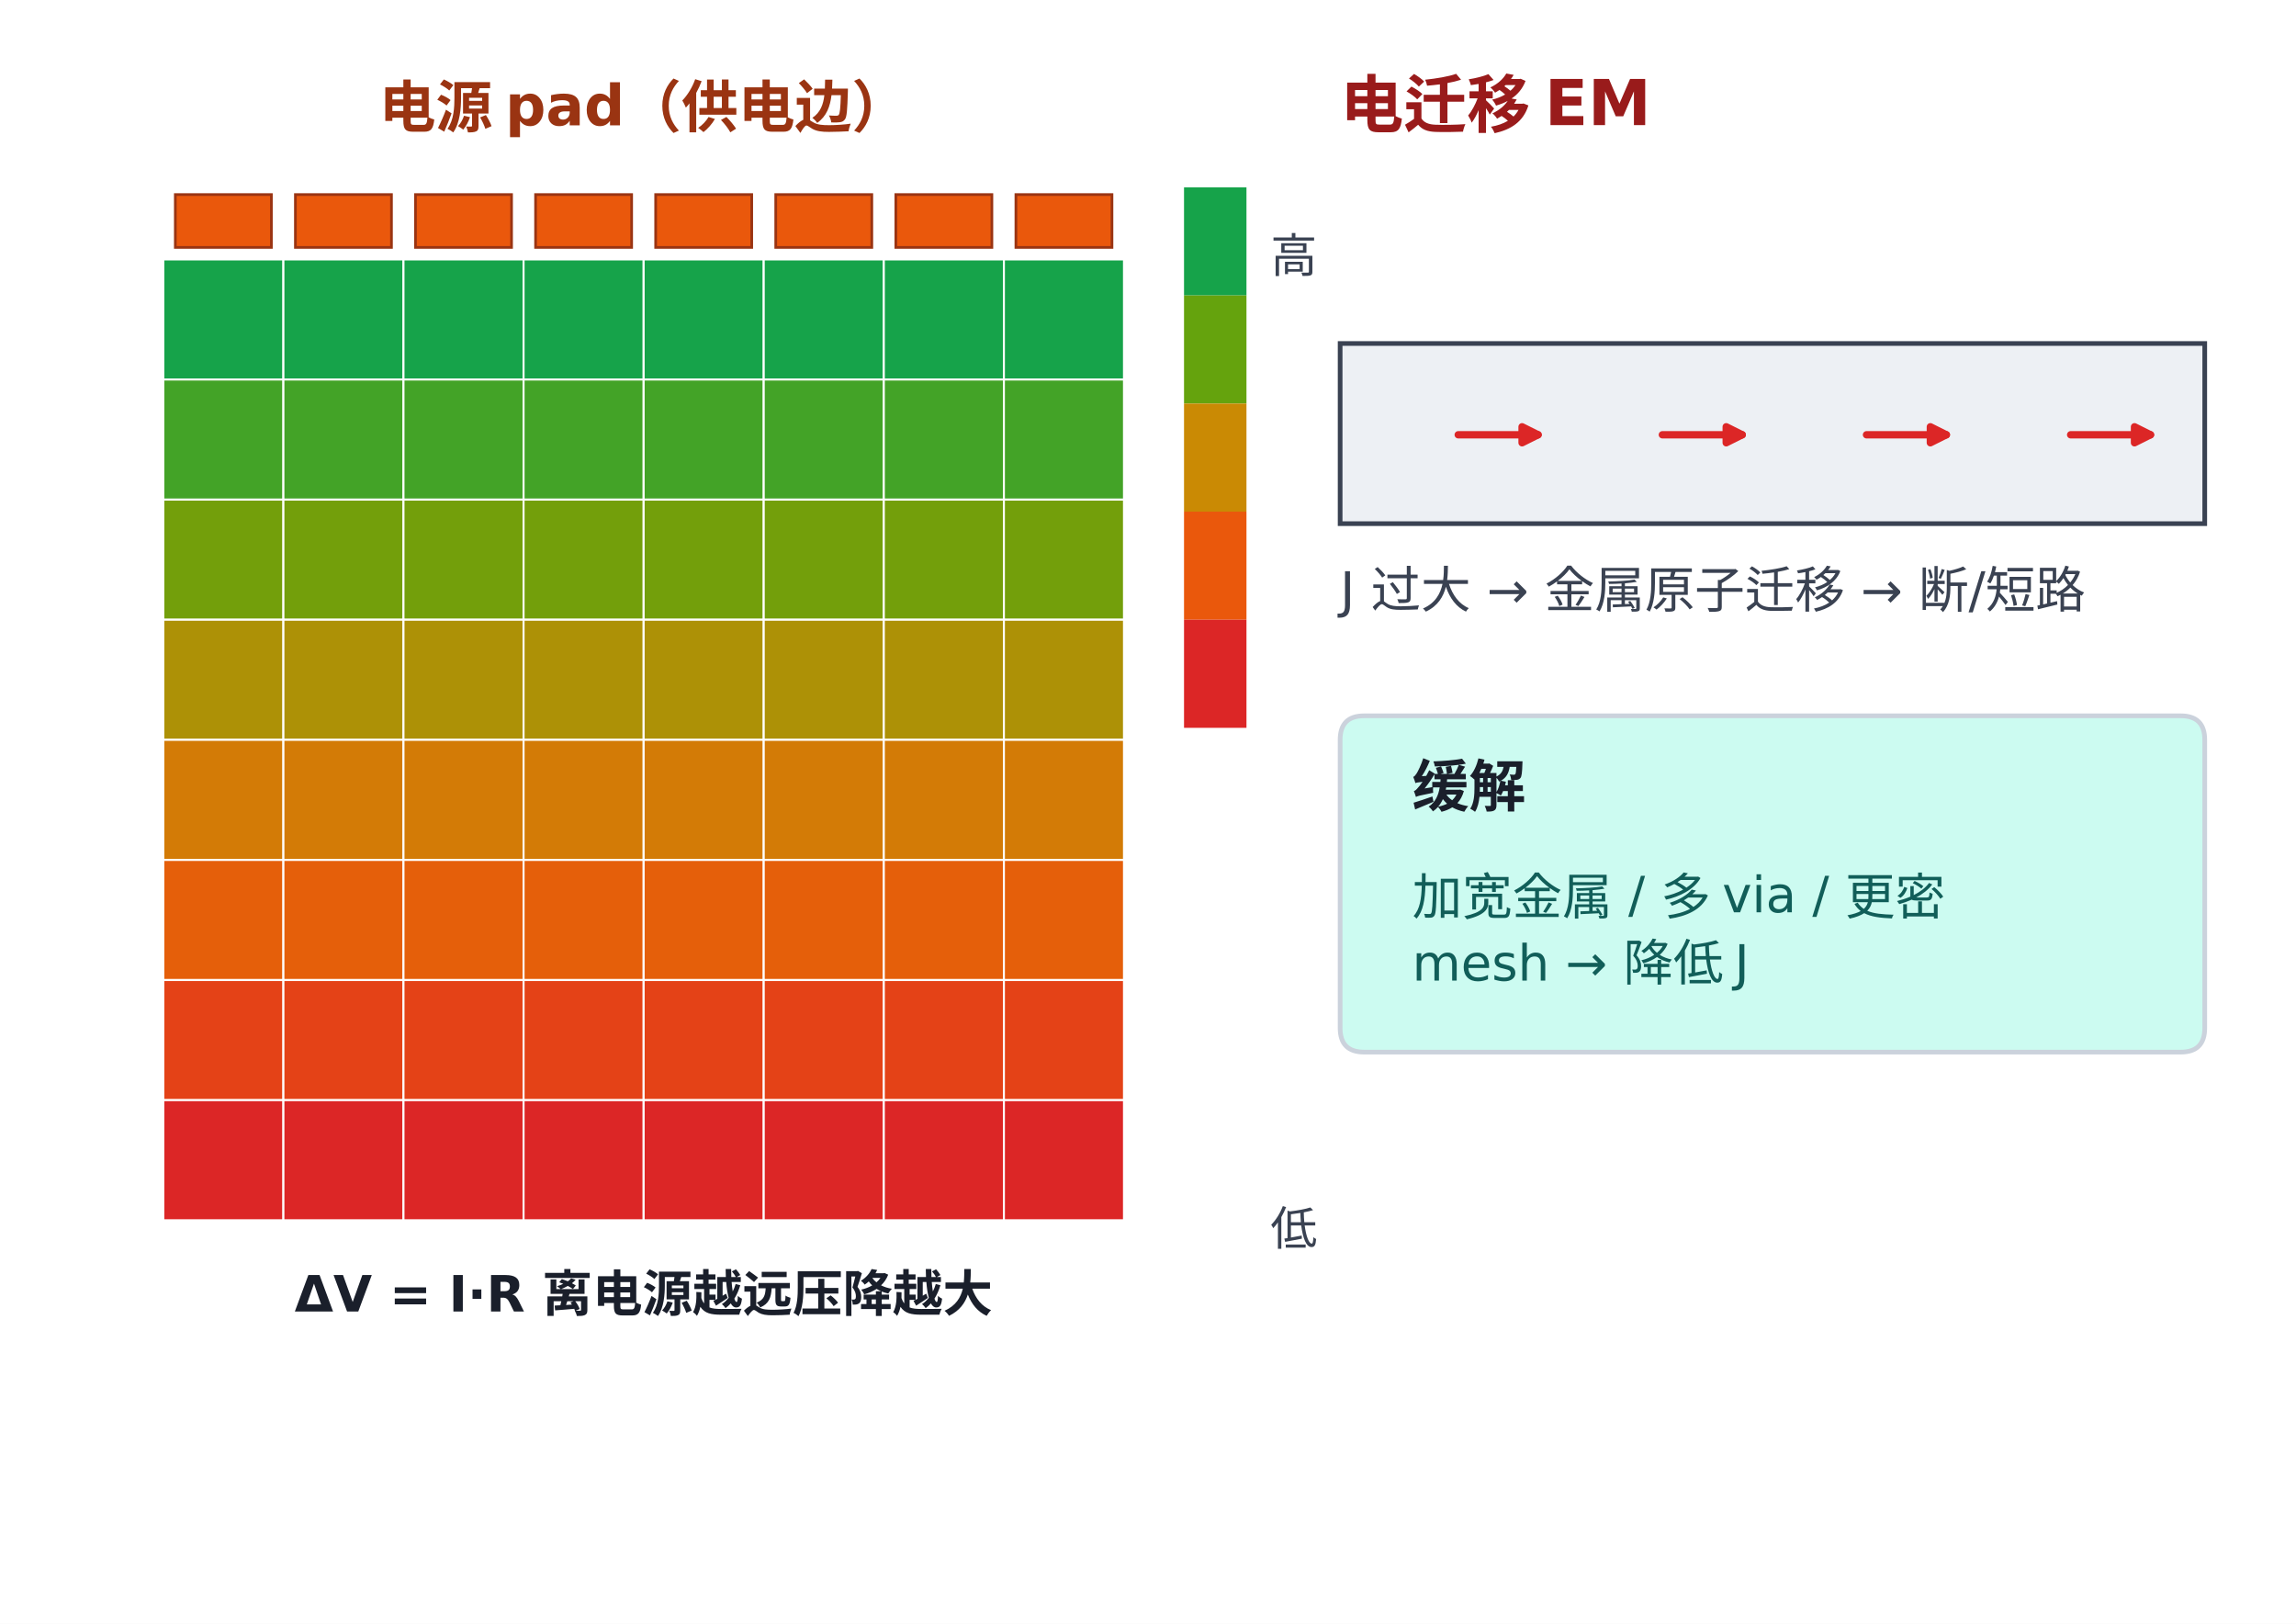
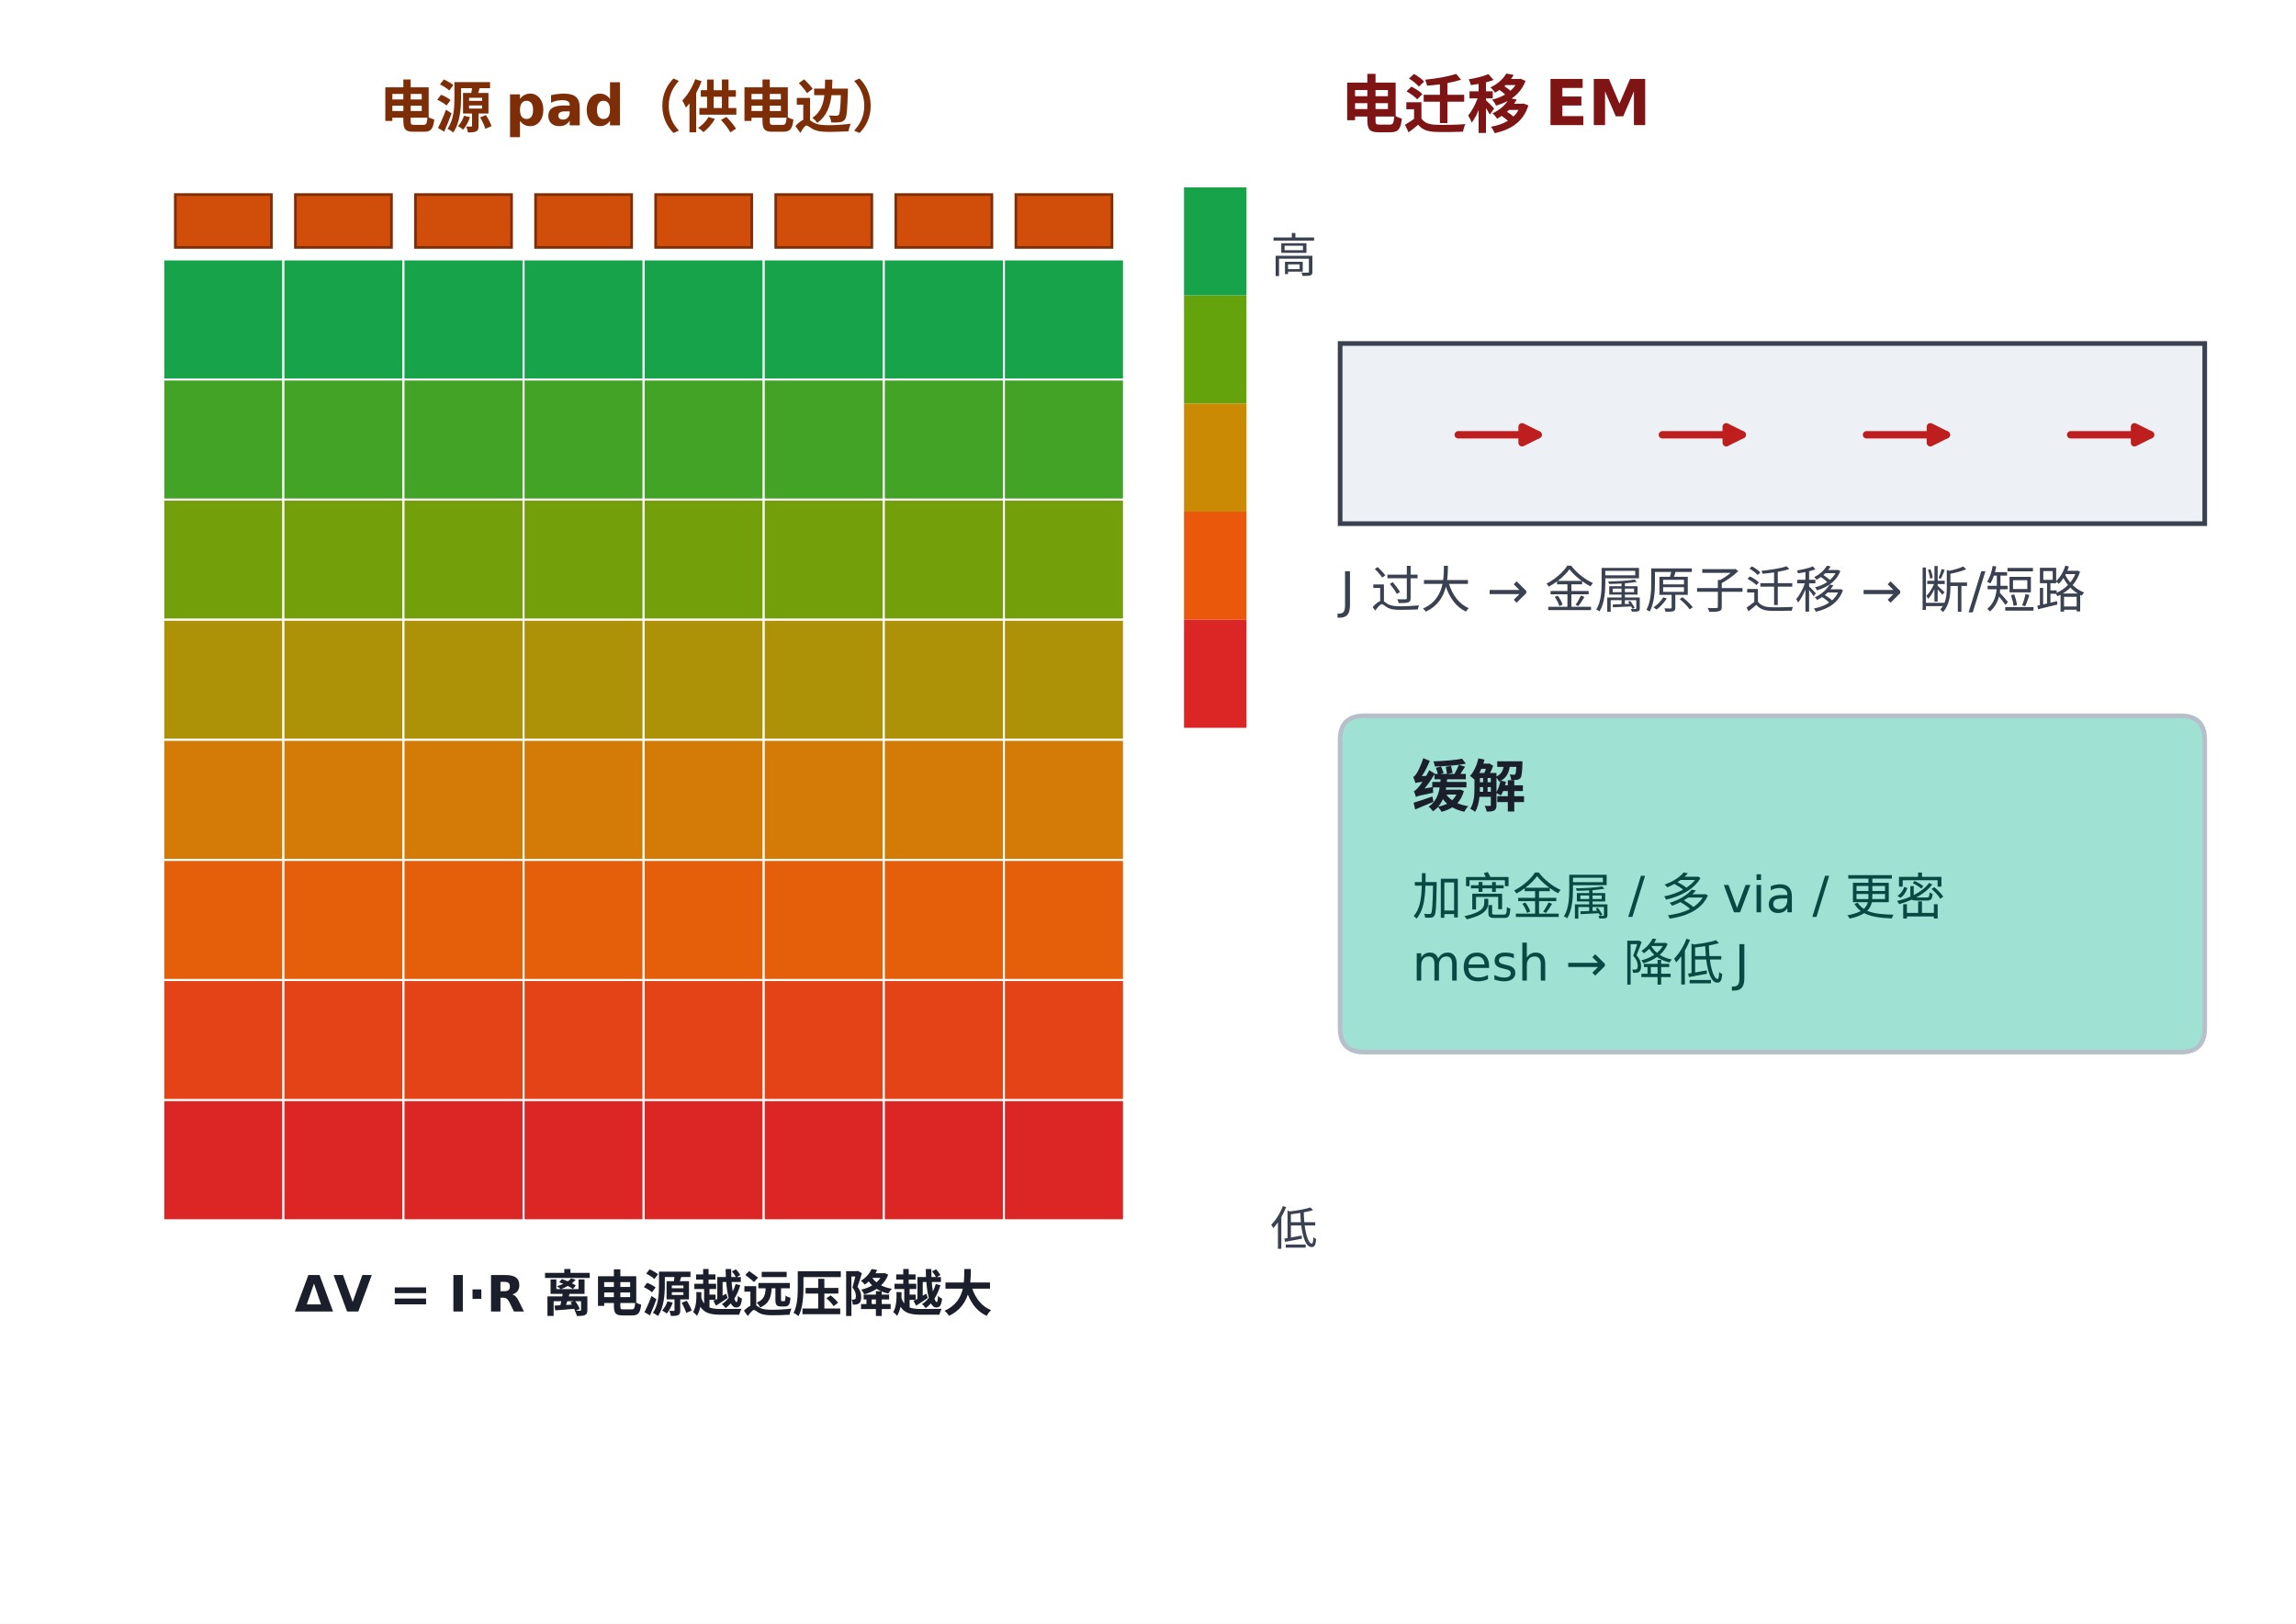
<svg xmlns="http://www.w3.org/2000/svg" width="688.32pt" height="486.72pt" viewBox="0 0 688.32 486.72" version="1.1">
  <defs>
    <style type="text/css">*{stroke-linejoin: round; stroke-linecap: butt}</style>
  </defs>
  <g id="figure_1">
    <g id="patch_1">
      <path d="M 0 486.72  L 688.32 486.72  L 688.32 0  L 0 0  z " style="fill: #ffffff" />
    </g>
    <g id="axes_1">
      <g id="patch_2">
-         <path d="M 5.76 480.96  L 682.56 480.96  L 682.56 5.76  L 5.76 5.76  z " clip-path="url(#p28c60d5a42)" style="fill: #ffffff" />
+         <path d="M 5.76 480.96  L 682.56 480.96  L 682.56 5.76  L 5.76 5.76  z " clip-path="url(#pa9a79d557e)" style="fill: #ffffff" />
      </g>
      <g id="patch_3">
-         <path d="M 48.96 113.76  L 84.96 113.76  L 84.96 77.76  L 48.96 77.76  z " clip-path="url(#p28c60d5a42)" style="fill: #16a34a; stroke: #ffffff; stroke-width: 0.6; stroke-linejoin: miter" />
+         <path d="M 48.96 113.76  L 84.96 113.76  L 84.96 77.76  L 48.96 77.76  z " clip-path="url(#pa9a79d557e)" style="fill: #16a34a; stroke: #ffffff; stroke-width: 0.6; stroke-linejoin: miter" />
      </g>
      <g id="patch_4">
-         <path d="M 84.96 113.76  L 120.96 113.76  L 120.96 77.76  L 84.96 77.76  z " clip-path="url(#p28c60d5a42)" style="fill: #16a34a; stroke: #ffffff; stroke-width: 0.6; stroke-linejoin: miter" />
+         <path d="M 84.96 113.76  L 120.96 113.76  L 120.96 77.76  L 84.96 77.76  z " clip-path="url(#pa9a79d557e)" style="fill: #16a34a; stroke: #ffffff; stroke-width: 0.6; stroke-linejoin: miter" />
      </g>
      <g id="patch_5">
-         <path d="M 120.96 113.76  L 156.96 113.76  L 156.96 77.76  L 120.96 77.76  z " clip-path="url(#p28c60d5a42)" style="fill: #16a34a; stroke: #ffffff; stroke-width: 0.6; stroke-linejoin: miter" />
+         <path d="M 120.96 113.76  L 156.96 113.76  L 156.96 77.76  L 120.96 77.76  z " clip-path="url(#pa9a79d557e)" style="fill: #16a34a; stroke: #ffffff; stroke-width: 0.6; stroke-linejoin: miter" />
      </g>
      <g id="patch_6">
-         <path d="M 156.96 113.76  L 192.96 113.76  L 192.96 77.76  L 156.96 77.76  z " clip-path="url(#p28c60d5a42)" style="fill: #16a34a; stroke: #ffffff; stroke-width: 0.6; stroke-linejoin: miter" />
+         <path d="M 156.96 113.76  L 192.96 113.76  L 192.96 77.76  L 156.96 77.76  z " clip-path="url(#pa9a79d557e)" style="fill: #16a34a; stroke: #ffffff; stroke-width: 0.6; stroke-linejoin: miter" />
      </g>
      <g id="patch_7">
-         <path d="M 192.96 113.76  L 228.96 113.76  L 228.96 77.76  L 192.96 77.76  z " clip-path="url(#p28c60d5a42)" style="fill: #16a34a; stroke: #ffffff; stroke-width: 0.6; stroke-linejoin: miter" />
+         <path d="M 192.96 113.76  L 228.96 113.76  L 228.96 77.76  L 192.96 77.76  z " clip-path="url(#pa9a79d557e)" style="fill: #16a34a; stroke: #ffffff; stroke-width: 0.6; stroke-linejoin: miter" />
      </g>
      <g id="patch_8">
-         <path d="M 228.96 113.76  L 264.96 113.76  L 264.96 77.76  L 228.96 77.76  z " clip-path="url(#p28c60d5a42)" style="fill: #16a34a; stroke: #ffffff; stroke-width: 0.6; stroke-linejoin: miter" />
+         <path d="M 228.96 113.76  L 264.96 113.76  L 264.96 77.76  L 228.96 77.76  z " clip-path="url(#pa9a79d557e)" style="fill: #16a34a; stroke: #ffffff; stroke-width: 0.6; stroke-linejoin: miter" />
      </g>
      <g id="patch_9">
-         <path d="M 264.96 113.76  L 300.96 113.76  L 300.96 77.76  L 264.96 77.76  z " clip-path="url(#p28c60d5a42)" style="fill: #16a34a; stroke: #ffffff; stroke-width: 0.6; stroke-linejoin: miter" />
+         <path d="M 264.96 113.76  L 300.96 113.76  L 300.96 77.76  L 264.96 77.76  z " clip-path="url(#pa9a79d557e)" style="fill: #16a34a; stroke: #ffffff; stroke-width: 0.6; stroke-linejoin: miter" />
      </g>
      <g id="patch_10">
-         <path d="M 300.96 113.76  L 336.96 113.76  L 336.96 77.76  L 300.96 77.76  z " clip-path="url(#p28c60d5a42)" style="fill: #16a34a; stroke: #ffffff; stroke-width: 0.6; stroke-linejoin: miter" />
+         <path d="M 300.96 113.76  L 336.96 113.76  L 336.96 77.76  L 300.96 77.76  z " clip-path="url(#pa9a79d557e)" style="fill: #16a34a; stroke: #ffffff; stroke-width: 0.6; stroke-linejoin: miter" />
      </g>
      <g id="patch_11">
-         <path d="M 48.96 149.76  L 84.96 149.76  L 84.96 113.76  L 48.96 113.76  z " clip-path="url(#p28c60d5a42)" style="fill: #43a327; stroke: #ffffff; stroke-width: 0.6; stroke-linejoin: miter" />
+         <path d="M 48.96 149.76  L 84.96 149.76  L 84.96 113.76  L 48.96 113.76  z " clip-path="url(#pa9a79d557e)" style="fill: #43a327; stroke: #ffffff; stroke-width: 0.6; stroke-linejoin: miter" />
      </g>
      <g id="patch_12">
-         <path d="M 84.96 149.76  L 120.96 149.76  L 120.96 113.76  L 84.96 113.76  z " clip-path="url(#p28c60d5a42)" style="fill: #43a327; stroke: #ffffff; stroke-width: 0.6; stroke-linejoin: miter" />
+         <path d="M 84.96 149.76  L 120.96 149.76  L 120.96 113.76  L 84.96 113.76  z " clip-path="url(#pa9a79d557e)" style="fill: #43a327; stroke: #ffffff; stroke-width: 0.6; stroke-linejoin: miter" />
      </g>
      <g id="patch_13">
-         <path d="M 120.96 149.76  L 156.96 149.76  L 156.96 113.76  L 120.96 113.76  z " clip-path="url(#p28c60d5a42)" style="fill: #43a327; stroke: #ffffff; stroke-width: 0.6; stroke-linejoin: miter" />
+         <path d="M 120.96 149.76  L 156.96 149.76  L 156.96 113.76  L 120.96 113.76  z " clip-path="url(#pa9a79d557e)" style="fill: #43a327; stroke: #ffffff; stroke-width: 0.6; stroke-linejoin: miter" />
      </g>
      <g id="patch_14">
-         <path d="M 156.96 149.76  L 192.96 149.76  L 192.96 113.76  L 156.96 113.76  z " clip-path="url(#p28c60d5a42)" style="fill: #43a327; stroke: #ffffff; stroke-width: 0.6; stroke-linejoin: miter" />
+         <path d="M 156.96 149.76  L 192.96 149.76  L 192.96 113.76  L 156.96 113.76  z " clip-path="url(#pa9a79d557e)" style="fill: #43a327; stroke: #ffffff; stroke-width: 0.6; stroke-linejoin: miter" />
      </g>
      <g id="patch_15">
-         <path d="M 192.96 149.76  L 228.96 149.76  L 228.96 113.76  L 192.96 113.76  z " clip-path="url(#p28c60d5a42)" style="fill: #43a327; stroke: #ffffff; stroke-width: 0.6; stroke-linejoin: miter" />
+         <path d="M 192.96 149.76  L 228.96 149.76  L 228.96 113.76  L 192.96 113.76  z " clip-path="url(#pa9a79d557e)" style="fill: #43a327; stroke: #ffffff; stroke-width: 0.6; stroke-linejoin: miter" />
      </g>
      <g id="patch_16">
-         <path d="M 228.96 149.76  L 264.96 149.76  L 264.96 113.76  L 228.96 113.76  z " clip-path="url(#p28c60d5a42)" style="fill: #43a327; stroke: #ffffff; stroke-width: 0.6; stroke-linejoin: miter" />
+         <path d="M 228.96 149.76  L 264.96 149.76  L 264.96 113.76  L 228.96 113.76  z " clip-path="url(#pa9a79d557e)" style="fill: #43a327; stroke: #ffffff; stroke-width: 0.6; stroke-linejoin: miter" />
      </g>
      <g id="patch_17">
-         <path d="M 264.96 149.76  L 300.96 149.76  L 300.96 113.76  L 264.96 113.76  z " clip-path="url(#p28c60d5a42)" style="fill: #43a327; stroke: #ffffff; stroke-width: 0.6; stroke-linejoin: miter" />
+         <path d="M 264.96 149.76  L 300.96 149.76  L 300.96 113.76  L 264.96 113.76  z " clip-path="url(#pa9a79d557e)" style="fill: #43a327; stroke: #ffffff; stroke-width: 0.6; stroke-linejoin: miter" />
      </g>
      <g id="patch_18">
-         <path d="M 300.96 149.76  L 336.96 149.76  L 336.96 113.76  L 300.96 113.76  z " clip-path="url(#p28c60d5a42)" style="fill: #43a327; stroke: #ffffff; stroke-width: 0.6; stroke-linejoin: miter" />
+         <path d="M 300.96 149.76  L 336.96 149.76  L 336.96 113.76  L 300.96 113.76  z " clip-path="url(#pa9a79d557e)" style="fill: #43a327; stroke: #ffffff; stroke-width: 0.6; stroke-linejoin: miter" />
      </g>
      <g id="patch_19">
-         <path d="M 48.96 185.76  L 84.96 185.76  L 84.96 149.76  L 48.96 149.76  z " clip-path="url(#p28c60d5a42)" style="fill: #739f0b; stroke: #ffffff; stroke-width: 0.6; stroke-linejoin: miter" />
+         <path d="M 48.96 185.76  L 84.96 185.76  L 84.96 149.76  L 48.96 149.76  z " clip-path="url(#pa9a79d557e)" style="fill: #739f0b; stroke: #ffffff; stroke-width: 0.6; stroke-linejoin: miter" />
      </g>
      <g id="patch_20">
-         <path d="M 84.96 185.76  L 120.96 185.76  L 120.96 149.76  L 84.96 149.76  z " clip-path="url(#p28c60d5a42)" style="fill: #739f0b; stroke: #ffffff; stroke-width: 0.6; stroke-linejoin: miter" />
+         <path d="M 84.96 185.76  L 120.96 185.76  L 120.96 149.76  L 84.96 149.76  z " clip-path="url(#pa9a79d557e)" style="fill: #739f0b; stroke: #ffffff; stroke-width: 0.6; stroke-linejoin: miter" />
      </g>
      <g id="patch_21">
-         <path d="M 120.96 185.76  L 156.96 185.76  L 156.96 149.76  L 120.96 149.76  z " clip-path="url(#p28c60d5a42)" style="fill: #739f0b; stroke: #ffffff; stroke-width: 0.6; stroke-linejoin: miter" />
+         <path d="M 120.96 185.76  L 156.96 185.76  L 156.96 149.76  L 120.96 149.76  z " clip-path="url(#pa9a79d557e)" style="fill: #739f0b; stroke: #ffffff; stroke-width: 0.6; stroke-linejoin: miter" />
      </g>
      <g id="patch_22">
-         <path d="M 156.96 185.76  L 192.96 185.76  L 192.96 149.76  L 156.96 149.76  z " clip-path="url(#p28c60d5a42)" style="fill: #739f0b; stroke: #ffffff; stroke-width: 0.6; stroke-linejoin: miter" />
+         <path d="M 156.96 185.76  L 192.96 185.76  L 192.96 149.76  L 156.96 149.76  z " clip-path="url(#pa9a79d557e)" style="fill: #739f0b; stroke: #ffffff; stroke-width: 0.6; stroke-linejoin: miter" />
      </g>
      <g id="patch_23">
-         <path d="M 192.96 185.76  L 228.96 185.76  L 228.96 149.76  L 192.96 149.76  z " clip-path="url(#p28c60d5a42)" style="fill: #739f0b; stroke: #ffffff; stroke-width: 0.6; stroke-linejoin: miter" />
+         <path d="M 192.96 185.76  L 228.96 185.76  L 228.96 149.76  L 192.96 149.76  z " clip-path="url(#pa9a79d557e)" style="fill: #739f0b; stroke: #ffffff; stroke-width: 0.6; stroke-linejoin: miter" />
      </g>
      <g id="patch_24">
-         <path d="M 228.96 185.76  L 264.96 185.76  L 264.96 149.76  L 228.96 149.76  z " clip-path="url(#p28c60d5a42)" style="fill: #739f0b; stroke: #ffffff; stroke-width: 0.6; stroke-linejoin: miter" />
+         <path d="M 228.96 185.76  L 264.96 185.76  L 264.96 149.76  L 228.96 149.76  z " clip-path="url(#pa9a79d557e)" style="fill: #739f0b; stroke: #ffffff; stroke-width: 0.6; stroke-linejoin: miter" />
      </g>
      <g id="patch_25">
-         <path d="M 264.96 185.76  L 300.96 185.76  L 300.96 149.76  L 264.96 149.76  z " clip-path="url(#p28c60d5a42)" style="fill: #739f0b; stroke: #ffffff; stroke-width: 0.6; stroke-linejoin: miter" />
+         <path d="M 264.96 185.76  L 300.96 185.76  L 300.96 149.76  L 264.96 149.76  z " clip-path="url(#pa9a79d557e)" style="fill: #739f0b; stroke: #ffffff; stroke-width: 0.6; stroke-linejoin: miter" />
      </g>
      <g id="patch_26">
-         <path d="M 300.96 185.76  L 336.96 185.76  L 336.96 149.76  L 300.96 149.76  z " clip-path="url(#p28c60d5a42)" style="fill: #739f0b; stroke: #ffffff; stroke-width: 0.6; stroke-linejoin: miter" />
+         <path d="M 300.96 185.76  L 336.96 185.76  L 336.96 149.76  L 300.96 149.76  z " clip-path="url(#pa9a79d557e)" style="fill: #739f0b; stroke: #ffffff; stroke-width: 0.6; stroke-linejoin: miter" />
      </g>
      <g id="patch_27">
-         <path d="M 48.96 221.76  L 84.96 221.76  L 84.96 185.76  L 48.96 185.76  z " clip-path="url(#p28c60d5a42)" style="fill: #ad9106; stroke: #ffffff; stroke-width: 0.6; stroke-linejoin: miter" />
+         <path d="M 48.96 221.76  L 84.96 221.76  L 84.96 185.76  L 48.96 185.76  z " clip-path="url(#pa9a79d557e)" style="fill: #ad9106; stroke: #ffffff; stroke-width: 0.6; stroke-linejoin: miter" />
      </g>
      <g id="patch_28">
-         <path d="M 84.96 221.76  L 120.96 221.76  L 120.96 185.76  L 84.96 185.76  z " clip-path="url(#p28c60d5a42)" style="fill: #ad9106; stroke: #ffffff; stroke-width: 0.6; stroke-linejoin: miter" />
+         <path d="M 84.96 221.76  L 120.96 221.76  L 120.96 185.76  L 84.96 185.76  z " clip-path="url(#pa9a79d557e)" style="fill: #ad9106; stroke: #ffffff; stroke-width: 0.6; stroke-linejoin: miter" />
      </g>
      <g id="patch_29">
-         <path d="M 120.96 221.76  L 156.96 221.76  L 156.96 185.76  L 120.96 185.76  z " clip-path="url(#p28c60d5a42)" style="fill: #ad9106; stroke: #ffffff; stroke-width: 0.6; stroke-linejoin: miter" />
+         <path d="M 120.96 221.76  L 156.96 221.76  L 156.96 185.76  L 120.96 185.76  z " clip-path="url(#pa9a79d557e)" style="fill: #ad9106; stroke: #ffffff; stroke-width: 0.6; stroke-linejoin: miter" />
      </g>
      <g id="patch_30">
-         <path d="M 156.96 221.76  L 192.96 221.76  L 192.96 185.76  L 156.96 185.76  z " clip-path="url(#p28c60d5a42)" style="fill: #ad9106; stroke: #ffffff; stroke-width: 0.6; stroke-linejoin: miter" />
+         <path d="M 156.96 221.76  L 192.96 221.76  L 192.96 185.76  L 156.96 185.76  z " clip-path="url(#pa9a79d557e)" style="fill: #ad9106; stroke: #ffffff; stroke-width: 0.6; stroke-linejoin: miter" />
      </g>
      <g id="patch_31">
-         <path d="M 192.96 221.76  L 228.96 221.76  L 228.96 185.76  L 192.96 185.76  z " clip-path="url(#p28c60d5a42)" style="fill: #ad9106; stroke: #ffffff; stroke-width: 0.6; stroke-linejoin: miter" />
+         <path d="M 192.96 221.76  L 228.96 221.76  L 228.96 185.76  L 192.96 185.76  z " clip-path="url(#pa9a79d557e)" style="fill: #ad9106; stroke: #ffffff; stroke-width: 0.6; stroke-linejoin: miter" />
      </g>
      <g id="patch_32">
-         <path d="M 228.96 221.76  L 264.96 221.76  L 264.96 185.76  L 228.96 185.76  z " clip-path="url(#p28c60d5a42)" style="fill: #ad9106; stroke: #ffffff; stroke-width: 0.6; stroke-linejoin: miter" />
+         <path d="M 228.96 221.76  L 264.96 221.76  L 264.96 185.76  L 228.96 185.76  z " clip-path="url(#pa9a79d557e)" style="fill: #ad9106; stroke: #ffffff; stroke-width: 0.6; stroke-linejoin: miter" />
      </g>
      <g id="patch_33">
-         <path d="M 264.96 221.76  L 300.96 221.76  L 300.96 185.76  L 264.96 185.76  z " clip-path="url(#p28c60d5a42)" style="fill: #ad9106; stroke: #ffffff; stroke-width: 0.6; stroke-linejoin: miter" />
+         <path d="M 264.96 221.76  L 300.96 221.76  L 300.96 185.76  L 264.96 185.76  z " clip-path="url(#pa9a79d557e)" style="fill: #ad9106; stroke: #ffffff; stroke-width: 0.6; stroke-linejoin: miter" />
      </g>
      <g id="patch_34">
-         <path d="M 300.96 221.76  L 336.96 221.76  L 336.96 185.76  L 300.96 185.76  z " clip-path="url(#p28c60d5a42)" style="fill: #ad9106; stroke: #ffffff; stroke-width: 0.6; stroke-linejoin: miter" />
+         <path d="M 300.96 221.76  L 336.96 221.76  L 336.96 185.76  L 300.96 185.76  z " clip-path="url(#pa9a79d557e)" style="fill: #ad9106; stroke: #ffffff; stroke-width: 0.6; stroke-linejoin: miter" />
      </g>
      <g id="patch_35">
-         <path d="M 48.96 257.76  L 84.96 257.76  L 84.96 221.76  L 48.96 221.76  z " clip-path="url(#p28c60d5a42)" style="fill: #d37b06; stroke: #ffffff; stroke-width: 0.6; stroke-linejoin: miter" />
+         <path d="M 48.96 257.76  L 84.96 257.76  L 84.96 221.76  L 48.96 221.76  z " clip-path="url(#pa9a79d557e)" style="fill: #d37b06; stroke: #ffffff; stroke-width: 0.6; stroke-linejoin: miter" />
      </g>
      <g id="patch_36">
-         <path d="M 84.96 257.76  L 120.96 257.76  L 120.96 221.76  L 84.96 221.76  z " clip-path="url(#p28c60d5a42)" style="fill: #d37b06; stroke: #ffffff; stroke-width: 0.6; stroke-linejoin: miter" />
+         <path d="M 84.96 257.76  L 120.96 257.76  L 120.96 221.76  L 84.96 221.76  z " clip-path="url(#pa9a79d557e)" style="fill: #d37b06; stroke: #ffffff; stroke-width: 0.6; stroke-linejoin: miter" />
      </g>
      <g id="patch_37">
-         <path d="M 120.96 257.76  L 156.96 257.76  L 156.96 221.76  L 120.96 221.76  z " clip-path="url(#p28c60d5a42)" style="fill: #d37b06; stroke: #ffffff; stroke-width: 0.6; stroke-linejoin: miter" />
+         <path d="M 120.96 257.76  L 156.96 257.76  L 156.96 221.76  L 120.96 221.76  z " clip-path="url(#pa9a79d557e)" style="fill: #d37b06; stroke: #ffffff; stroke-width: 0.6; stroke-linejoin: miter" />
      </g>
      <g id="patch_38">
-         <path d="M 156.96 257.76  L 192.96 257.76  L 192.96 221.76  L 156.96 221.76  z " clip-path="url(#p28c60d5a42)" style="fill: #d37b06; stroke: #ffffff; stroke-width: 0.6; stroke-linejoin: miter" />
+         <path d="M 156.96 257.76  L 192.96 257.76  L 192.96 221.76  L 156.96 221.76  z " clip-path="url(#pa9a79d557e)" style="fill: #d37b06; stroke: #ffffff; stroke-width: 0.6; stroke-linejoin: miter" />
      </g>
      <g id="patch_39">
-         <path d="M 192.96 257.76  L 228.96 257.76  L 228.96 221.76  L 192.96 221.76  z " clip-path="url(#p28c60d5a42)" style="fill: #d37b06; stroke: #ffffff; stroke-width: 0.6; stroke-linejoin: miter" />
+         <path d="M 192.96 257.76  L 228.96 257.76  L 228.96 221.76  L 192.96 221.76  z " clip-path="url(#pa9a79d557e)" style="fill: #d37b06; stroke: #ffffff; stroke-width: 0.6; stroke-linejoin: miter" />
      </g>
      <g id="patch_40">
-         <path d="M 228.96 257.76  L 264.96 257.76  L 264.96 221.76  L 228.96 221.76  z " clip-path="url(#p28c60d5a42)" style="fill: #d37b06; stroke: #ffffff; stroke-width: 0.6; stroke-linejoin: miter" />
+         <path d="M 228.96 257.76  L 264.96 257.76  L 264.96 221.76  L 228.96 221.76  z " clip-path="url(#pa9a79d557e)" style="fill: #d37b06; stroke: #ffffff; stroke-width: 0.6; stroke-linejoin: miter" />
      </g>
      <g id="patch_41">
-         <path d="M 264.96 257.76  L 300.96 257.76  L 300.96 221.76  L 264.96 221.76  z " clip-path="url(#p28c60d5a42)" style="fill: #d37b06; stroke: #ffffff; stroke-width: 0.6; stroke-linejoin: miter" />
+         <path d="M 264.96 257.76  L 300.96 257.76  L 300.96 221.76  L 264.96 221.76  z " clip-path="url(#pa9a79d557e)" style="fill: #d37b06; stroke: #ffffff; stroke-width: 0.6; stroke-linejoin: miter" />
      </g>
      <g id="patch_42">
-         <path d="M 300.96 257.76  L 336.96 257.76  L 336.96 221.76  L 300.96 221.76  z " clip-path="url(#p28c60d5a42)" style="fill: #d37b06; stroke: #ffffff; stroke-width: 0.6; stroke-linejoin: miter" />
+         <path d="M 300.96 257.76  L 336.96 257.76  L 336.96 221.76  L 300.96 221.76  z " clip-path="url(#pa9a79d557e)" style="fill: #d37b06; stroke: #ffffff; stroke-width: 0.6; stroke-linejoin: miter" />
      </g>
      <g id="patch_43">
-         <path d="M 48.96 293.76  L 84.96 293.76  L 84.96 257.76  L 48.96 257.76  z " clip-path="url(#p28c60d5a42)" style="fill: #e55f0a; stroke: #ffffff; stroke-width: 0.6; stroke-linejoin: miter" />
+         <path d="M 48.96 293.76  L 84.96 293.76  L 84.96 257.76  L 48.96 257.76  z " clip-path="url(#pa9a79d557e)" style="fill: #e55f0a; stroke: #ffffff; stroke-width: 0.6; stroke-linejoin: miter" />
      </g>
      <g id="patch_44">
-         <path d="M 84.96 293.76  L 120.96 293.76  L 120.96 257.76  L 84.96 257.76  z " clip-path="url(#p28c60d5a42)" style="fill: #e55f0a; stroke: #ffffff; stroke-width: 0.6; stroke-linejoin: miter" />
+         <path d="M 84.96 293.76  L 120.96 293.76  L 120.96 257.76  L 84.96 257.76  z " clip-path="url(#pa9a79d557e)" style="fill: #e55f0a; stroke: #ffffff; stroke-width: 0.6; stroke-linejoin: miter" />
      </g>
      <g id="patch_45">
-         <path d="M 120.96 293.76  L 156.96 293.76  L 156.96 257.76  L 120.96 257.76  z " clip-path="url(#p28c60d5a42)" style="fill: #e55f0a; stroke: #ffffff; stroke-width: 0.6; stroke-linejoin: miter" />
+         <path d="M 120.96 293.76  L 156.96 293.76  L 156.96 257.76  L 120.96 257.76  z " clip-path="url(#pa9a79d557e)" style="fill: #e55f0a; stroke: #ffffff; stroke-width: 0.6; stroke-linejoin: miter" />
      </g>
      <g id="patch_46">
-         <path d="M 156.96 293.76  L 192.96 293.76  L 192.96 257.76  L 156.96 257.76  z " clip-path="url(#p28c60d5a42)" style="fill: #e55f0a; stroke: #ffffff; stroke-width: 0.6; stroke-linejoin: miter" />
+         <path d="M 156.96 293.76  L 192.96 293.76  L 192.96 257.76  L 156.96 257.76  z " clip-path="url(#pa9a79d557e)" style="fill: #e55f0a; stroke: #ffffff; stroke-width: 0.6; stroke-linejoin: miter" />
      </g>
      <g id="patch_47">
-         <path d="M 192.96 293.76  L 228.96 293.76  L 228.96 257.76  L 192.96 257.76  z " clip-path="url(#p28c60d5a42)" style="fill: #e55f0a; stroke: #ffffff; stroke-width: 0.6; stroke-linejoin: miter" />
+         <path d="M 192.96 293.76  L 228.96 293.76  L 228.96 257.76  L 192.96 257.76  z " clip-path="url(#pa9a79d557e)" style="fill: #e55f0a; stroke: #ffffff; stroke-width: 0.6; stroke-linejoin: miter" />
      </g>
      <g id="patch_48">
-         <path d="M 228.96 293.76  L 264.96 293.76  L 264.96 257.76  L 228.96 257.76  z " clip-path="url(#p28c60d5a42)" style="fill: #e55f0a; stroke: #ffffff; stroke-width: 0.6; stroke-linejoin: miter" />
+         <path d="M 228.96 293.76  L 264.96 293.76  L 264.96 257.76  L 228.96 257.76  z " clip-path="url(#pa9a79d557e)" style="fill: #e55f0a; stroke: #ffffff; stroke-width: 0.6; stroke-linejoin: miter" />
      </g>
      <g id="patch_49">
-         <path d="M 264.96 293.76  L 300.96 293.76  L 300.96 257.76  L 264.96 257.76  z " clip-path="url(#p28c60d5a42)" style="fill: #e55f0a; stroke: #ffffff; stroke-width: 0.6; stroke-linejoin: miter" />
+         <path d="M 264.96 293.76  L 300.96 293.76  L 300.96 257.76  L 264.96 257.76  z " clip-path="url(#pa9a79d557e)" style="fill: #e55f0a; stroke: #ffffff; stroke-width: 0.6; stroke-linejoin: miter" />
      </g>
      <g id="patch_50">
-         <path d="M 300.96 293.76  L 336.96 293.76  L 336.96 257.76  L 300.96 257.76  z " clip-path="url(#p28c60d5a42)" style="fill: #e55f0a; stroke: #ffffff; stroke-width: 0.6; stroke-linejoin: miter" />
+         <path d="M 300.96 293.76  L 336.96 293.76  L 336.96 257.76  L 300.96 257.76  z " clip-path="url(#pa9a79d557e)" style="fill: #e55f0a; stroke: #ffffff; stroke-width: 0.6; stroke-linejoin: miter" />
      </g>
      <g id="patch_51">
-         <path d="M 48.96 329.76  L 84.96 329.76  L 84.96 293.76  L 48.96 293.76  z " clip-path="url(#p28c60d5a42)" style="fill: #e44217; stroke: #ffffff; stroke-width: 0.6; stroke-linejoin: miter" />
+         <path d="M 48.96 329.76  L 84.96 329.76  L 84.96 293.76  L 48.96 293.76  z " clip-path="url(#pa9a79d557e)" style="fill: #e44217; stroke: #ffffff; stroke-width: 0.6; stroke-linejoin: miter" />
      </g>
      <g id="patch_52">
-         <path d="M 84.96 329.76  L 120.96 329.76  L 120.96 293.76  L 84.96 293.76  z " clip-path="url(#p28c60d5a42)" style="fill: #e44217; stroke: #ffffff; stroke-width: 0.6; stroke-linejoin: miter" />
+         <path d="M 84.96 329.76  L 120.96 329.76  L 120.96 293.76  L 84.96 293.76  z " clip-path="url(#pa9a79d557e)" style="fill: #e44217; stroke: #ffffff; stroke-width: 0.6; stroke-linejoin: miter" />
      </g>
      <g id="patch_53">
-         <path d="M 120.96 329.76  L 156.96 329.76  L 156.96 293.76  L 120.96 293.76  z " clip-path="url(#p28c60d5a42)" style="fill: #e44217; stroke: #ffffff; stroke-width: 0.6; stroke-linejoin: miter" />
+         <path d="M 120.96 329.76  L 156.96 329.76  L 156.96 293.76  L 120.96 293.76  z " clip-path="url(#pa9a79d557e)" style="fill: #e44217; stroke: #ffffff; stroke-width: 0.6; stroke-linejoin: miter" />
      </g>
      <g id="patch_54">
-         <path d="M 156.96 329.76  L 192.96 329.76  L 192.96 293.76  L 156.96 293.76  z " clip-path="url(#p28c60d5a42)" style="fill: #e44217; stroke: #ffffff; stroke-width: 0.6; stroke-linejoin: miter" />
+         <path d="M 156.96 329.76  L 192.96 329.76  L 192.96 293.76  L 156.96 293.76  z " clip-path="url(#pa9a79d557e)" style="fill: #e44217; stroke: #ffffff; stroke-width: 0.6; stroke-linejoin: miter" />
      </g>
      <g id="patch_55">
-         <path d="M 192.96 329.76  L 228.96 329.76  L 228.96 293.76  L 192.96 293.76  z " clip-path="url(#p28c60d5a42)" style="fill: #e44217; stroke: #ffffff; stroke-width: 0.6; stroke-linejoin: miter" />
+         <path d="M 192.96 329.76  L 228.96 329.76  L 228.96 293.76  L 192.96 293.76  z " clip-path="url(#pa9a79d557e)" style="fill: #e44217; stroke: #ffffff; stroke-width: 0.6; stroke-linejoin: miter" />
      </g>
      <g id="patch_56">
-         <path d="M 228.96 329.76  L 264.96 329.76  L 264.96 293.76  L 228.96 293.76  z " clip-path="url(#p28c60d5a42)" style="fill: #e44217; stroke: #ffffff; stroke-width: 0.6; stroke-linejoin: miter" />
+         <path d="M 228.96 329.76  L 264.96 329.76  L 264.96 293.76  L 228.96 293.76  z " clip-path="url(#pa9a79d557e)" style="fill: #e44217; stroke: #ffffff; stroke-width: 0.6; stroke-linejoin: miter" />
      </g>
      <g id="patch_57">
-         <path d="M 264.96 329.76  L 300.96 329.76  L 300.96 293.76  L 264.96 293.76  z " clip-path="url(#p28c60d5a42)" style="fill: #e44217; stroke: #ffffff; stroke-width: 0.6; stroke-linejoin: miter" />
+         <path d="M 264.96 329.76  L 300.96 329.76  L 300.96 293.76  L 264.96 293.76  z " clip-path="url(#pa9a79d557e)" style="fill: #e44217; stroke: #ffffff; stroke-width: 0.6; stroke-linejoin: miter" />
      </g>
      <g id="patch_58">
-         <path d="M 300.96 329.76  L 336.96 329.76  L 336.96 293.76  L 300.96 293.76  z " clip-path="url(#p28c60d5a42)" style="fill: #e44217; stroke: #ffffff; stroke-width: 0.6; stroke-linejoin: miter" />
+         <path d="M 300.96 329.76  L 336.96 329.76  L 336.96 293.76  L 300.96 293.76  z " clip-path="url(#pa9a79d557e)" style="fill: #e44217; stroke: #ffffff; stroke-width: 0.6; stroke-linejoin: miter" />
      </g>
      <g id="patch_59">
-         <path d="M 48.96 365.76  L 84.96 365.76  L 84.96 329.76  L 48.96 329.76  z " clip-path="url(#p28c60d5a42)" style="fill: #dc2626; stroke: #ffffff; stroke-width: 0.6; stroke-linejoin: miter" />
+         <path d="M 48.96 365.76  L 84.96 365.76  L 84.96 329.76  L 48.96 329.76  z " clip-path="url(#pa9a79d557e)" style="fill: #dc2626; stroke: #ffffff; stroke-width: 0.6; stroke-linejoin: miter" />
      </g>
      <g id="patch_60">
-         <path d="M 84.96 365.76  L 120.96 365.76  L 120.96 329.76  L 84.96 329.76  z " clip-path="url(#p28c60d5a42)" style="fill: #dc2626; stroke: #ffffff; stroke-width: 0.6; stroke-linejoin: miter" />
+         <path d="M 84.96 365.76  L 120.96 365.76  L 120.96 329.76  L 84.96 329.76  z " clip-path="url(#pa9a79d557e)" style="fill: #dc2626; stroke: #ffffff; stroke-width: 0.6; stroke-linejoin: miter" />
      </g>
      <g id="patch_61">
-         <path d="M 120.96 365.76  L 156.96 365.76  L 156.96 329.76  L 120.96 329.76  z " clip-path="url(#p28c60d5a42)" style="fill: #dc2626; stroke: #ffffff; stroke-width: 0.6; stroke-linejoin: miter" />
+         <path d="M 120.96 365.76  L 156.96 365.76  L 156.96 329.76  L 120.96 329.76  z " clip-path="url(#pa9a79d557e)" style="fill: #dc2626; stroke: #ffffff; stroke-width: 0.6; stroke-linejoin: miter" />
      </g>
      <g id="patch_62">
-         <path d="M 156.96 365.76  L 192.96 365.76  L 192.96 329.76  L 156.96 329.76  z " clip-path="url(#p28c60d5a42)" style="fill: #dc2626; stroke: #ffffff; stroke-width: 0.6; stroke-linejoin: miter" />
+         <path d="M 156.96 365.76  L 192.96 365.76  L 192.96 329.76  L 156.96 329.76  z " clip-path="url(#pa9a79d557e)" style="fill: #dc2626; stroke: #ffffff; stroke-width: 0.6; stroke-linejoin: miter" />
      </g>
      <g id="patch_63">
-         <path d="M 192.96 365.76  L 228.96 365.76  L 228.96 329.76  L 192.96 329.76  z " clip-path="url(#p28c60d5a42)" style="fill: #dc2626; stroke: #ffffff; stroke-width: 0.6; stroke-linejoin: miter" />
+         <path d="M 192.96 365.76  L 228.96 365.76  L 228.96 329.76  L 192.96 329.76  z " clip-path="url(#pa9a79d557e)" style="fill: #dc2626; stroke: #ffffff; stroke-width: 0.6; stroke-linejoin: miter" />
      </g>
      <g id="patch_64">
-         <path d="M 228.96 365.76  L 264.96 365.76  L 264.96 329.76  L 228.96 329.76  z " clip-path="url(#p28c60d5a42)" style="fill: #dc2626; stroke: #ffffff; stroke-width: 0.6; stroke-linejoin: miter" />
+         <path d="M 228.96 365.76  L 264.96 365.76  L 264.96 329.76  L 228.96 329.76  z " clip-path="url(#pa9a79d557e)" style="fill: #dc2626; stroke: #ffffff; stroke-width: 0.6; stroke-linejoin: miter" />
      </g>
      <g id="patch_65">
-         <path d="M 264.96 365.76  L 300.96 365.76  L 300.96 329.76  L 264.96 329.76  z " clip-path="url(#p28c60d5a42)" style="fill: #dc2626; stroke: #ffffff; stroke-width: 0.6; stroke-linejoin: miter" />
+         <path d="M 264.96 365.76  L 300.96 365.76  L 300.96 329.76  L 264.96 329.76  z " clip-path="url(#pa9a79d557e)" style="fill: #dc2626; stroke: #ffffff; stroke-width: 0.6; stroke-linejoin: miter" />
      </g>
      <g id="patch_66">
-         <path d="M 300.96 365.76  L 336.96 365.76  L 336.96 329.76  L 300.96 329.76  z " clip-path="url(#p28c60d5a42)" style="fill: #dc2626; stroke: #ffffff; stroke-width: 0.6; stroke-linejoin: miter" />
+         <path d="M 300.96 365.76  L 336.96 365.76  L 336.96 329.76  L 300.96 329.76  z " clip-path="url(#pa9a79d557e)" style="fill: #dc2626; stroke: #ffffff; stroke-width: 0.6; stroke-linejoin: miter" />
      </g>
      <g id="patch_67">
-         <path d="M 401.76 156.96  L 660.96 156.96  L 660.96 102.96  L 401.76 102.96  z " clip-path="url(#p28c60d5a42)" style="fill: #edf0f4; stroke: #3a4252; stroke-width: 1.4; stroke-linejoin: miter" />
+         <path d="M 401.76 156.96  L 660.96 156.96  L 660.96 102.96  L 401.76 102.96  z " clip-path="url(#pa9a79d557e)" style="fill: #edf0f4; stroke: #3a4252; stroke-width: 1.4; stroke-linejoin: miter" />
      </g>
      <g id="patch_68">
-         <path d="M 408.96 315.36  L 653.76 315.36  Q 660.96 315.36 660.96 308.16  L 660.96 221.76  Q 660.96 214.56 653.76 214.56  L 408.96 214.56  Q 401.76 214.56 401.76 221.76  L 401.76 308.16  Q 401.76 315.36 408.96 315.36  z " clip-path="url(#p28c60d5a42)" style="fill: #ccfbf1; stroke: #cbd2dc; stroke-width: 1.4; stroke-linejoin: miter" />
+         <path d="M 408.96 315.36  L 653.76 315.36  Q 660.96 315.36 660.96 308.16  L 660.96 221.76  Q 660.96 214.56 653.76 214.56  L 408.96 214.56  Q 401.76 214.56 401.76 221.76  L 401.76 308.16  Q 401.76 315.36 408.96 315.36  z " clip-path="url(#pa9a79d557e)" style="fill: #9fe2d4; stroke: #b7bfcb; stroke-width: 1.4; stroke-linejoin: miter" />
      </g>
      <g id="patch_69">
-         <path d="M 52.56 74.16  L 81.36 74.16  L 81.36 58.32  L 52.56 58.32  z " clip-path="url(#p28c60d5a42)" style="fill: #ea580c; stroke: #9a3412; stroke-width: 0.8; stroke-linejoin: miter" />
+         <path d="M 52.56 74.16  L 81.36 74.16  L 81.36 58.32  L 52.56 58.32  z " clip-path="url(#pa9a79d557e)" style="fill: #d14e0a; stroke: #7e2e07; stroke-width: 0.8; stroke-linejoin: miter" />
      </g>
      <g id="patch_70">
-         <path d="M 88.56 74.16  L 117.36 74.16  L 117.36 58.32  L 88.56 58.32  z " clip-path="url(#p28c60d5a42)" style="fill: #ea580c; stroke: #9a3412; stroke-width: 0.8; stroke-linejoin: miter" />
+         <path d="M 88.56 74.16  L 117.36 74.16  L 117.36 58.32  L 88.56 58.32  z " clip-path="url(#pa9a79d557e)" style="fill: #d14e0a; stroke: #7e2e07; stroke-width: 0.8; stroke-linejoin: miter" />
      </g>
      <g id="patch_71">
-         <path d="M 124.56 74.16  L 153.36 74.16  L 153.36 58.32  L 124.56 58.32  z " clip-path="url(#p28c60d5a42)" style="fill: #ea580c; stroke: #9a3412; stroke-width: 0.8; stroke-linejoin: miter" />
+         <path d="M 124.56 74.16  L 153.36 74.16  L 153.36 58.32  L 124.56 58.32  z " clip-path="url(#pa9a79d557e)" style="fill: #d14e0a; stroke: #7e2e07; stroke-width: 0.8; stroke-linejoin: miter" />
      </g>
      <g id="patch_72">
-         <path d="M 160.56 74.16  L 189.36 74.16  L 189.36 58.32  L 160.56 58.32  z " clip-path="url(#p28c60d5a42)" style="fill: #ea580c; stroke: #9a3412; stroke-width: 0.8; stroke-linejoin: miter" />
+         <path d="M 160.56 74.16  L 189.36 74.16  L 189.36 58.32  L 160.56 58.32  z " clip-path="url(#pa9a79d557e)" style="fill: #d14e0a; stroke: #7e2e07; stroke-width: 0.8; stroke-linejoin: miter" />
      </g>
      <g id="patch_73">
-         <path d="M 196.56 74.16  L 225.36 74.16  L 225.36 58.32  L 196.56 58.32  z " clip-path="url(#p28c60d5a42)" style="fill: #ea580c; stroke: #9a3412; stroke-width: 0.8; stroke-linejoin: miter" />
+         <path d="M 196.56 74.16  L 225.36 74.16  L 225.36 58.32  L 196.56 58.32  z " clip-path="url(#pa9a79d557e)" style="fill: #d14e0a; stroke: #7e2e07; stroke-width: 0.8; stroke-linejoin: miter" />
      </g>
      <g id="patch_74">
-         <path d="M 232.56 74.16  L 261.36 74.16  L 261.36 58.32  L 232.56 58.32  z " clip-path="url(#p28c60d5a42)" style="fill: #ea580c; stroke: #9a3412; stroke-width: 0.8; stroke-linejoin: miter" />
+         <path d="M 232.56 74.16  L 261.36 74.16  L 261.36 58.32  L 232.56 58.32  z " clip-path="url(#pa9a79d557e)" style="fill: #d14e0a; stroke: #7e2e07; stroke-width: 0.8; stroke-linejoin: miter" />
      </g>
      <g id="patch_75">
-         <path d="M 268.56 74.16  L 297.36 74.16  L 297.36 58.32  L 268.56 58.32  z " clip-path="url(#p28c60d5a42)" style="fill: #ea580c; stroke: #9a3412; stroke-width: 0.8; stroke-linejoin: miter" />
+         <path d="M 268.56 74.16  L 297.36 74.16  L 297.36 58.32  L 268.56 58.32  z " clip-path="url(#pa9a79d557e)" style="fill: #d14e0a; stroke: #7e2e07; stroke-width: 0.8; stroke-linejoin: miter" />
      </g>
      <g id="patch_76">
-         <path d="M 304.56 74.16  L 333.36 74.16  L 333.36 58.32  L 304.56 58.32  z " clip-path="url(#p28c60d5a42)" style="fill: #ea580c; stroke: #9a3412; stroke-width: 0.8; stroke-linejoin: miter" />
+         <path d="M 304.56 74.16  L 333.36 74.16  L 333.36 58.32  L 304.56 58.32  z " clip-path="url(#pa9a79d557e)" style="fill: #d14e0a; stroke: #7e2e07; stroke-width: 0.8; stroke-linejoin: miter" />
      </g>
      <g id="text_1">
-         <text style="font-weight: 700; font-size: 17px; font-family: 'Microsoft YaHei', 'Microsoft YaHei UI', 'SimHei', 'Segoe UI', 'DejaVu Sans', sans-serif; text-anchor: middle; fill: #9a3412" x="192.96" y="38.16" transform="rotate(-0 192.96 38.16)">电源 pad（供电边）</text>
+         <text style="font-weight: 700; font-size: 17px; font-family: 'Microsoft YaHei', 'Microsoft YaHei UI', 'SimHei', 'Segoe UI', 'DejaVu Sans', sans-serif; text-anchor: middle; fill: #7e2e07" x="192.96" y="38.16" transform="rotate(-0 192.96 38.16)">电源 pad（供电边）</text>
      </g>
      <g id="text_2">
        <text style="font-weight: 700; font-size: 15px; font-family: 'Microsoft YaHei', 'Microsoft YaHei UI', 'SimHei', 'Segoe UI', 'DejaVu Sans', sans-serif; text-anchor: middle; fill: #1a1f2b" x="192.96" y="393.12" transform="rotate(-0 192.96 393.12)">ΔV = I·R  离电源越远压降越大</text>
      </g>
      <g id="patch_77">
-         <path d="M 354.96 88.56  L 373.68 88.56  L 373.68 56.16  L 354.96 56.16  z " clip-path="url(#p28c60d5a42)" style="fill: #16a34a" />
+         <path d="M 354.96 88.56  L 373.68 88.56  L 373.68 56.16  L 354.96 56.16  z " clip-path="url(#pa9a79d557e)" style="fill: #16a34a" />
      </g>
      <g id="patch_78">
-         <path d="M 354.96 120.96  L 373.68 120.96  L 373.68 88.56  L 354.96 88.56  z " clip-path="url(#p28c60d5a42)" style="fill: #65a30d" />
+         <path d="M 354.96 120.96  L 373.68 120.96  L 373.68 88.56  L 354.96 88.56  z " clip-path="url(#pa9a79d557e)" style="fill: #65a30d" />
      </g>
      <g id="patch_79">
-         <path d="M 354.96 153.36  L 373.68 153.36  L 373.68 120.96  L 354.96 120.96  z " clip-path="url(#p28c60d5a42)" style="fill: #ca8a04" />
+         <path d="M 354.96 153.36  L 373.68 153.36  L 373.68 120.96  L 354.96 120.96  z " clip-path="url(#pa9a79d557e)" style="fill: #ca8a04" />
      </g>
      <g id="patch_80">
-         <path d="M 354.96 185.76  L 373.68 185.76  L 373.68 153.36  L 354.96 153.36  z " clip-path="url(#p28c60d5a42)" style="fill: #ea580c" />
+         <path d="M 354.96 185.76  L 373.68 185.76  L 373.68 153.36  L 354.96 153.36  z " clip-path="url(#pa9a79d557e)" style="fill: #ea580c" />
      </g>
      <g id="patch_81">
-         <path d="M 354.96 218.16  L 373.68 218.16  L 373.68 185.76  L 354.96 185.76  z " clip-path="url(#p28c60d5a42)" style="fill: #dc2626" />
+         <path d="M 354.96 218.16  L 373.68 218.16  L 373.68 185.76  L 354.96 185.76  z " clip-path="url(#pa9a79d557e)" style="fill: #dc2626" />
      </g>
      <g id="text_3">
        <text style="font-size: 14px; font-family: 'Microsoft YaHei', 'Microsoft YaHei UI', 'SimHei', 'Segoe UI', 'DejaVu Sans', sans-serif; text-anchor: start; fill: #3a4252" x="380.88" y="81.615" transform="rotate(-0 380.88 81.61547)">高</text>
      </g>
      <g id="text_4">
        <text style="font-size: 14px; font-family: 'Microsoft YaHei', 'Microsoft YaHei UI', 'SimHei', 'Segoe UI', 'DejaVu Sans', sans-serif; text-anchor: start; fill: #3a4252" x="380.88" y="373.215" transform="rotate(-0 380.88 373.2155)">低</text>
      </g>
      <g id="text_5">
-         <text style="font-weight: 700; font-size: 19px; font-family: 'Microsoft YaHei', 'Microsoft YaHei UI', 'SimHei', 'Segoe UI', 'DejaVu Sans', sans-serif; text-anchor: start; fill: #991b1b" x="401.76" y="38.16" transform="rotate(-0 401.76 38.16)">电迁移 EM</text>
+         <text style="font-weight: 700; font-size: 19px; font-family: 'Microsoft YaHei', 'Microsoft YaHei UI', 'SimHei', 'Segoe UI', 'DejaVu Sans', sans-serif; text-anchor: start; fill: #7e1414" x="401.76" y="38.16" transform="rotate(-0 401.76 38.16)">电迁移 EM</text>
      </g>
      <g id="patch_82">
-         <path d="M 437.162 130.32  Q 450.363 130.32 461.104 130.32  " clip-path="url(#p28c60d5a42)" style="fill: none; stroke: #dc2626; stroke-width: 2.2; stroke-linecap: round" />
-         <path d="M 456.304 127.92  L 461.104 130.32  L 456.304 132.72  z " clip-path="url(#p28c60d5a42)" style="fill: #dc2626; stroke: #dc2626; stroke-width: 2.2; stroke-linecap: round" />
+         <path d="M 437.162 130.32  Q 450.363 130.32 461.104 130.32  " clip-path="url(#pa9a79d557e)" style="fill: none; stroke: #be1e1e; stroke-width: 2.2; stroke-linecap: round" />
+         <path d="M 456.304 127.92  L 461.104 130.32  L 456.304 132.72  z " clip-path="url(#pa9a79d557e)" style="fill: #be1e1e; stroke: #be1e1e; stroke-width: 2.2; stroke-linecap: round" />
      </g>
      <g id="patch_83">
-         <path d="M 498.362 130.32  Q 511.563 130.32 522.304 130.32  " clip-path="url(#p28c60d5a42)" style="fill: none; stroke: #dc2626; stroke-width: 2.2; stroke-linecap: round" />
-         <path d="M 517.504 127.92  L 522.304 130.32  L 517.504 132.72  z " clip-path="url(#p28c60d5a42)" style="fill: #dc2626; stroke: #dc2626; stroke-width: 2.2; stroke-linecap: round" />
+         <path d="M 498.362 130.32  Q 511.563 130.32 522.304 130.32  " clip-path="url(#pa9a79d557e)" style="fill: none; stroke: #be1e1e; stroke-width: 2.2; stroke-linecap: round" />
+         <path d="M 517.504 127.92  L 522.304 130.32  L 517.504 132.72  z " clip-path="url(#pa9a79d557e)" style="fill: #be1e1e; stroke: #be1e1e; stroke-width: 2.2; stroke-linecap: round" />
      </g>
      <g id="patch_84">
-         <path d="M 559.562 130.32  Q 572.763 130.32 583.504 130.32  " clip-path="url(#p28c60d5a42)" style="fill: none; stroke: #dc2626; stroke-width: 2.2; stroke-linecap: round" />
-         <path d="M 578.704 127.92  L 583.504 130.32  L 578.704 132.72  z " clip-path="url(#p28c60d5a42)" style="fill: #dc2626; stroke: #dc2626; stroke-width: 2.2; stroke-linecap: round" />
+         <path d="M 559.562 130.32  Q 572.763 130.32 583.504 130.32  " clip-path="url(#pa9a79d557e)" style="fill: none; stroke: #be1e1e; stroke-width: 2.2; stroke-linecap: round" />
+         <path d="M 578.704 127.92  L 583.504 130.32  L 578.704 132.72  z " clip-path="url(#pa9a79d557e)" style="fill: #be1e1e; stroke: #be1e1e; stroke-width: 2.2; stroke-linecap: round" />
      </g>
      <g id="patch_85">
-         <path d="M 620.762 130.32  Q 633.963 130.32 644.704 130.32  " clip-path="url(#p28c60d5a42)" style="fill: none; stroke: #dc2626; stroke-width: 2.2; stroke-linecap: round" />
-         <path d="M 639.904 127.92  L 644.704 130.32  L 639.904 132.72  z " clip-path="url(#p28c60d5a42)" style="fill: #dc2626; stroke: #dc2626; stroke-width: 2.2; stroke-linecap: round" />
+         <path d="M 620.762 130.32  Q 633.963 130.32 644.704 130.32  " clip-path="url(#pa9a79d557e)" style="fill: none; stroke: #be1e1e; stroke-width: 2.2; stroke-linecap: round" />
+         <path d="M 639.904 127.92  L 644.704 130.32  L 639.904 132.72  z " clip-path="url(#pa9a79d557e)" style="fill: #be1e1e; stroke: #be1e1e; stroke-width: 2.2; stroke-linecap: round" />
      </g>
      <g id="text_6">
        <text style="font-size: 15px; font-family: 'Microsoft YaHei', 'Microsoft YaHei UI', 'SimHei', 'Segoe UI', 'DejaVu Sans', sans-serif; text-anchor: start; fill: #3a4252" x="401.76" y="182.16" transform="rotate(-0 401.76 182.16)">J 过大 → 金属原子迁移 → 断/短路</text>
      </g>
      <g id="text_7">
        <text style="font-weight: 700; font-size: 17px; font-family: 'Microsoft YaHei', 'Microsoft YaHei UI', 'SimHei', 'Segoe UI', 'DejaVu Sans', sans-serif; text-anchor: start; fill: #1a1f2b" x="423.36" y="241.769" transform="rotate(-0 423.36 241.7694)">缓解</text>
      </g>
      <g id="text_8">
-         <text style="font-size: 15px; font-family: 'Microsoft YaHei', 'Microsoft YaHei UI', 'SimHei', 'Segoe UI', 'DejaVu Sans', sans-serif; text-anchor: start; fill: #115e59" x="423.36" y="274.131" transform="rotate(-0 423.36 274.1306)">加宽金属 / 多 via / 更密</text>
+         <text style="font-size: 15px; font-family: 'Microsoft YaHei', 'Microsoft YaHei UI', 'SimHei', 'Segoe UI', 'DejaVu Sans', sans-serif; text-anchor: start; fill: #084a43" x="423.36" y="274.131" transform="rotate(-0 423.36 274.1306)">加宽金属 / 多 via / 更密</text>
      </g>
      <g id="text_9">
-         <text style="font-size: 15px; font-family: 'Microsoft YaHei', 'Microsoft YaHei UI', 'SimHei', 'Segoe UI', 'DejaVu Sans', sans-serif; text-anchor: start; fill: #115e59" x="423.36" y="293.931" transform="rotate(-0 423.36 293.9306)">mesh → 降低 J</text>
+         <text style="font-size: 15px; font-family: 'Microsoft YaHei', 'Microsoft YaHei UI', 'SimHei', 'Segoe UI', 'DejaVu Sans', sans-serif; text-anchor: start; fill: #084a43" x="423.36" y="293.931" transform="rotate(-0 423.36 293.9306)">mesh → 降低 J</text>
      </g>
    </g>
  </g>
  <defs>
-     <clipPath id="p28c60d5a42">
+     <clipPath id="pa9a79d557e">
      <rect x="5.76" y="5.76" width="676.8" height="475.2" />
    </clipPath>
  </defs>
</svg>
